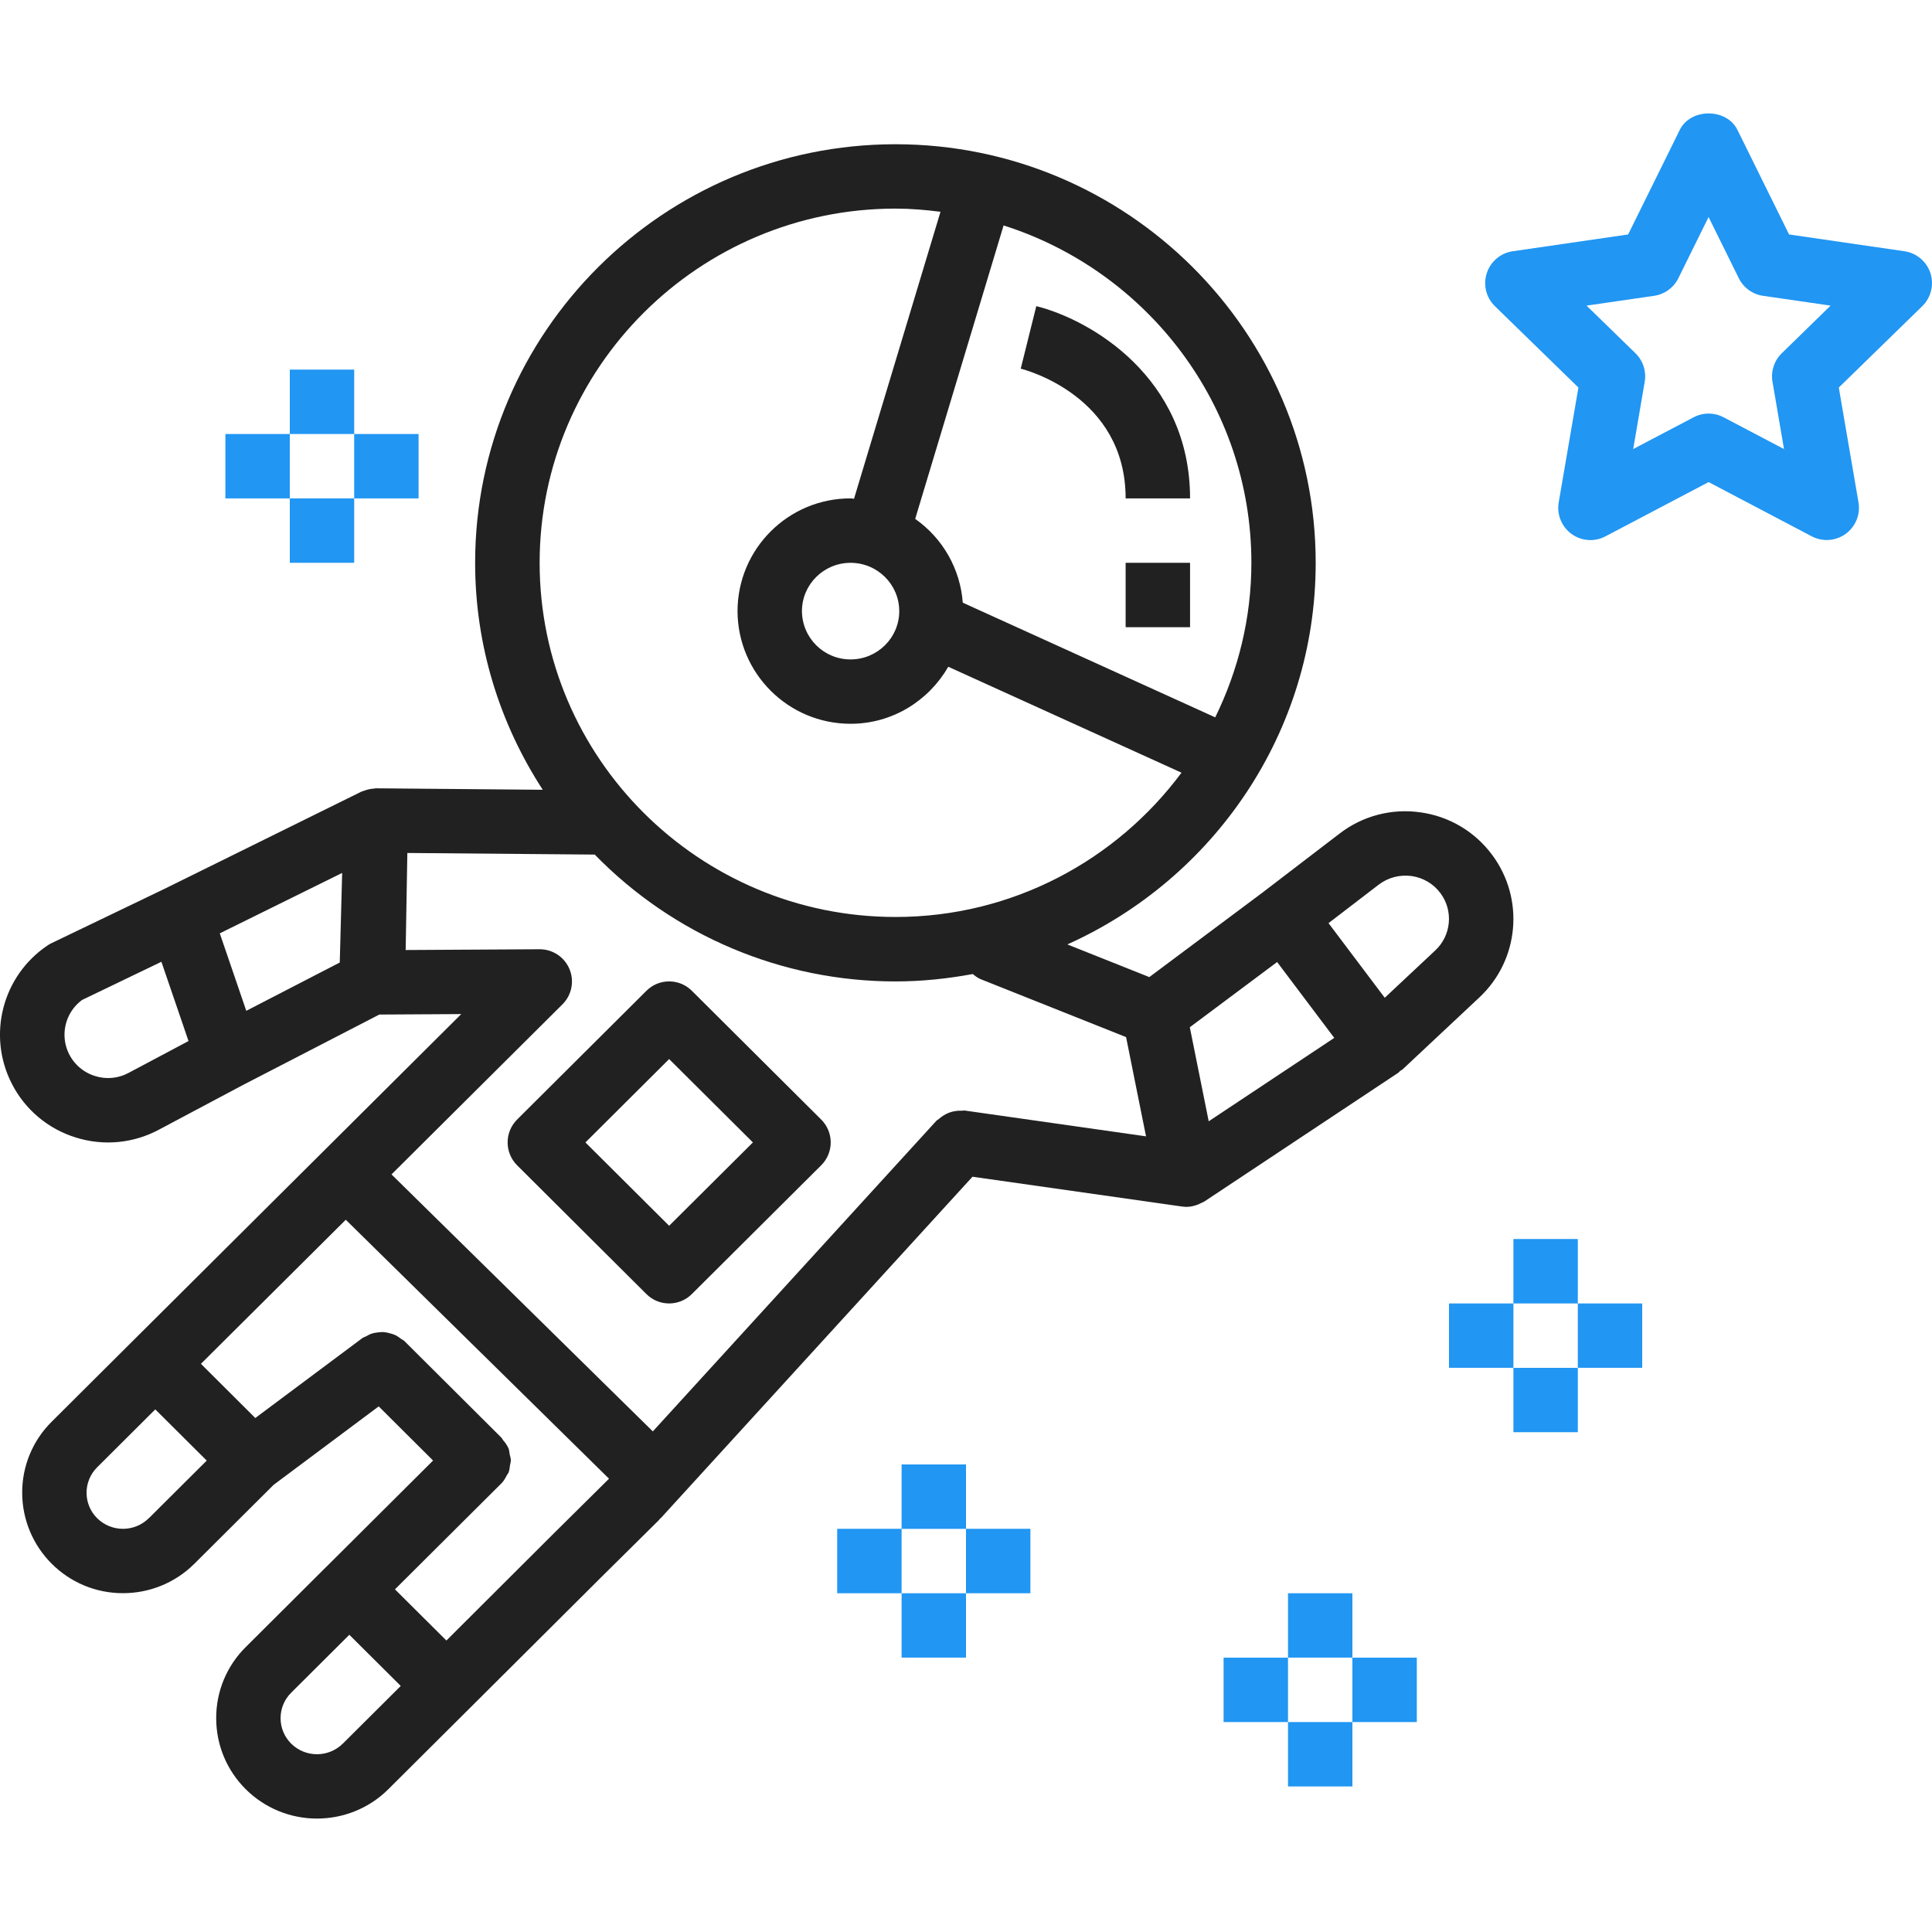
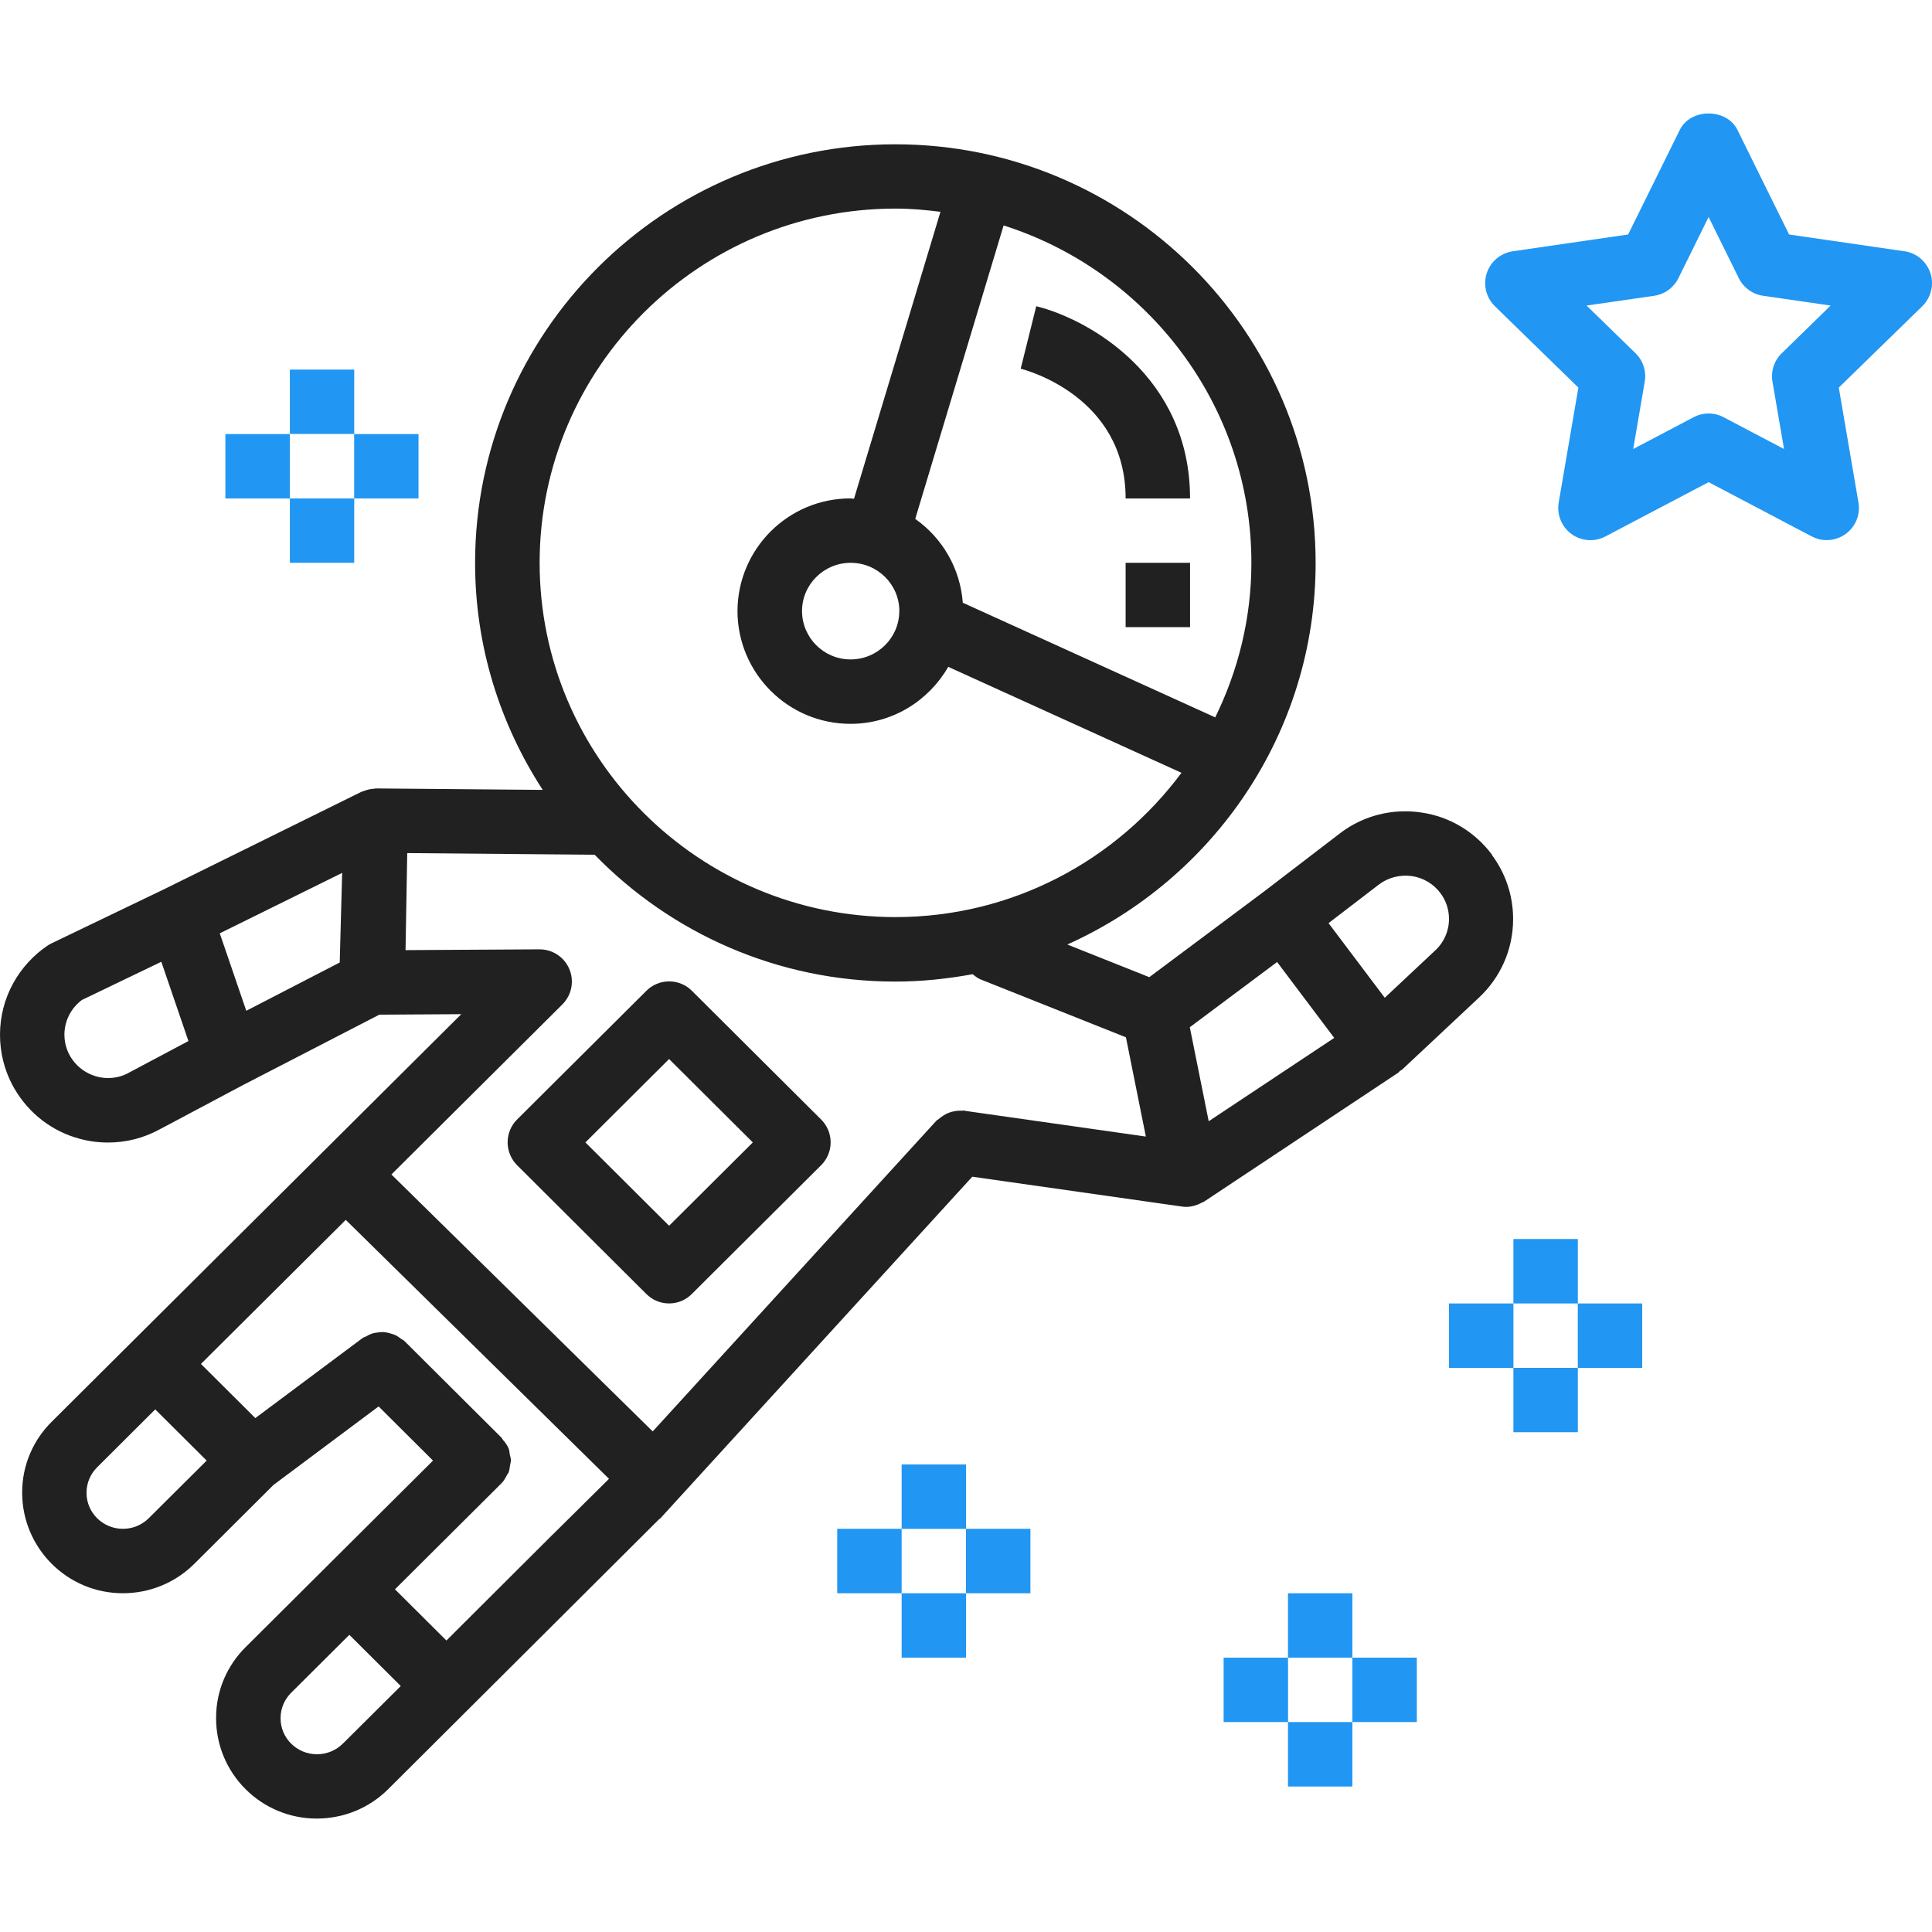
- <svg xmlns="http://www.w3.org/2000/svg" width="70" height="70" fill="none">
-   <path d="M69.943 9.896a1.168 1.168 0 0 0-.941-.793l-4.18-.608-1.87-3.787c-.391-.798-1.7-.798-2.091 0l-1.87 3.787-4.18.608a1.167 1.167 0 0 0-.648 1.99l3.026 2.948-.714 4.162c-.075.438.105.88.463 1.142.363.263.837.296 1.23.088l3.738-1.966 3.738 1.966a1.168 1.168 0 0 0 1.693-1.23l-.714-4.162 3.025-2.949a1.17 1.17 0 0 0 .295-1.196ZM64.556 12.8c-.275.267-.4.655-.335 1.033l.417 2.437-2.188-1.15a1.165 1.165 0 0 0-1.088 0l-2.188 1.15.417-2.437a1.168 1.168 0 0 0-.334-1.033l-1.773-1.727 2.448-.355c.38-.055.708-.294.879-.639l1.094-2.216 1.094 2.216c.17.345.498.584.879.639l2.448.355-1.77 1.727ZM57.167 44.892h-2.333v2.334h2.333v-2.334ZM57.167 49.56h-2.333v2.332h2.333V49.56ZM59.5 47.226h-2.333v2.333H59.5v-2.333ZM54.834 47.226H52.5v2.333h2.334v-2.333ZM49 57.726h-2.333v2.333H49v-2.333ZM49 62.393h-2.333v2.333H49v-2.333ZM51.334 60.06H49v2.333h2.334v-2.334ZM46.667 60.06h-2.334v2.333h2.334v-2.334ZM35 53.06h-2.333v2.333H35v-2.334ZM35 57.726h-2.333v2.333H35v-2.333ZM37.333 55.392H35v2.334h2.333v-2.334ZM32.667 55.392h-2.334v2.334h2.334v-2.334ZM12.833 13.392H10.5v2.333h2.333v-2.333ZM12.833 18.059H10.5v2.333h2.333V18.06ZM15.166 15.725h-2.333v2.334h2.333v-2.334ZM10.5 15.725H8.166v2.334H10.5v-2.334Z" fill="#2196F3" />
-   <path d="M54.063 30.974a3.88 3.88 0 0 0-2.599-1.541 3.886 3.886 0 0 0-2.93.77L45.794 32.3l-.001.002-4.151 3.1-2.97-1.184c5.296-2.376 8.998-7.674 8.998-13.825 0-8.363-6.83-15.167-15.227-15.167s-15.228 6.804-15.228 15.167c0 3.031.907 5.85 2.45 8.222l-6.046-.053h-.01c-.019 0-.034.01-.051.01a1.14 1.14 0 0 0-.34.069c-.028.01-.057.016-.084.029-.014.006-.028.007-.042.014l-7.072 3.491c-.001 0-.003 0-.003.002l-4.141 1.991a.905.905 0 0 0-.138.077A3.895 3.895 0 0 0 .43 39.268a3.884 3.884 0 0 0 2.31 1.944 3.891 3.891 0 0 0 3.016-.281l3.036-1.614 4.952-2.558 2.968-.017L4.808 48.588c0 .002-.002.002-.003.003l-2.928 2.916a3.607 3.607 0 0 0-1.073 2.577 3.647 3.647 0 0 0 3.652 3.64c.936 0 1.869-.355 2.582-1.062l2.875-2.863 3.808-2.843 1.97 1.962-3.853 3.837-.004.002-2.928 2.917a3.607 3.607 0 0 0-1.073 2.576c0 .973.38 1.889 1.073 2.579a3.65 3.65 0 0 0 2.58 1.061c.935 0 1.87-.354 2.582-1.061l2.93-2.917 4.686-4.667.002-.003 2.21-2.188-.01-.008c.015-.014.035-.019.049-.034l11.3-12.377 7.593 1.08c.055.008.11.012.165.012.14 0 .277-.034.41-.084.038-.014.071-.033.108-.051.042-.021.086-.033.126-.06l7.029-4.666c.026-.018.04-.046.064-.065.028-.022.063-.031.089-.056l2.78-2.605a3.892 3.892 0 0 0 .465-5.166ZM4.66 38.872a1.56 1.56 0 0 1-1.221.113 1.565 1.565 0 0 1-.465-2.755l2.874-1.383.692 2.022.29.85-2.17 1.153Zm7.65-3.998-3.387 1.75-.558-1.633-.402-1.174 4.434-2.189-.087 3.246Zm33.03-14.482c0 2.009-.48 3.904-1.31 5.599l-9.147-4.155a4.07 4.07 0 0 0-1.724-3.035l3.203-10.633c5.2 1.655 8.978 6.507 8.978 12.224Zm-25.788 0c0-7.076 5.784-12.834 12.894-12.834.553 0 1.094.047 1.63.115L30.943 18.07c-.042 0-.081-.013-.125-.013a4.094 4.094 0 0 0-4.096 4.084 4.095 4.095 0 0 0 4.096 4.083c1.52 0 2.832-.838 3.54-2.066l8.45 3.838c-2.352 3.165-6.114 5.228-10.362 5.228-7.11 0-12.894-5.757-12.894-12.833Zm13.03 1.75c0 .965-.792 1.75-1.764 1.75a1.759 1.759 0 0 1-1.762-1.75c0-.965.79-1.75 1.762-1.75s1.763.785 1.763 1.75ZM5.391 55.007a1.33 1.33 0 0 1-1.87.002 1.3 1.3 0 0 1 0-1.847l2.105-2.097L7.49 52.92l-2.097 2.088Zm7.03 8.167a1.33 1.33 0 0 1-1.87.002 1.299 1.299 0 0 1 0-1.847l2.106-2.098.88.876.983.978-2.099 2.09Zm7.616-7.588-.003.003-3.86 3.85-.882-.877-.982-.977 3.857-3.84v-.001l.004-.002c.087-.088.142-.193.196-.297.015-.03.044-.056.057-.087.036-.09.042-.187.056-.281.007-.054.03-.104.03-.16 0-.077-.028-.153-.044-.23-.014-.07-.014-.141-.041-.209a1.166 1.166 0 0 0-.2-.301c-.022-.026-.03-.058-.054-.083h-.002s0-.003-.002-.005l-3.515-3.5c-.037-.037-.085-.052-.127-.084a1.122 1.122 0 0 0-.19-.126 1.091 1.091 0 0 0-.204-.07 1.134 1.134 0 0 0-.226-.044 1.142 1.142 0 0 0-.209.01c-.078.01-.151.02-.227.045-.074.023-.139.06-.206.098-.044.024-.093.033-.133.063l-3.88 2.896-1.97-1.963 5.248-5.22 9.538 9.382-2.029 2.01Zm14.917-15.349c-.034-.005-.066.008-.1.006a1.148 1.148 0 0 0-.252.015 1.081 1.081 0 0 0-.404.15c-.065.04-.124.081-.181.134-.028.024-.062.036-.088.064L23.653 51.862l-9.468-9.311 6.197-6.165a1.168 1.168 0 0 0-.83-1.993l-4.854.028.061-3.516 6.79.058a15.2 15.2 0 0 0 10.897 4.596c.957 0 1.89-.1 2.799-.268.087.07.174.14.283.185l5.272 2.1.333 1.659.39 1.937-6.569-.935Zm8.84.39-.685-3.408 3.164-2.363.828 1.1 1.242 1.649-4.55 3.022Zm8.21-6.193-1.832 1.717-2.037-2.704 1.818-1.394c.34-.261.768-.368 1.188-.313.422.06.796.28 1.05.622a1.562 1.562 0 0 1-.187 2.072Z" fill="#212121" />
-   <path d="m29.755 40.565-4.688-4.667a1.166 1.166 0 0 0-1.646 0l-4.687 4.667a1.172 1.172 0 0 0 0 1.654l4.686 4.667a1.166 1.166 0 0 0 1.647 0l4.688-4.667a1.167 1.167 0 0 0 0-1.654Zm-5.51 3.848-3.034-3.02 3.033-3.021 3.035 3.02-3.035 3.02ZM37.547 11.092l-.564 2.266c.156.039 3.801.988 3.801 4.7h2.334c0-4.412-3.644-6.486-5.571-6.966ZM43.118 20.392h-2.334v2.333h2.334v-2.333Z" fill="#212121" />
+ <svg xmlns="http://www.w3.org/2000/svg" version="1.1" width="32" height="32" viewBox="0 0 32 32">
+   <path fill="#2196f3" d="M31.974 4.524c-0.064-0.191-0.227-0.332-0.427-0.362l-0.003-0-1.911-0.278-0.855-1.731c-0.179-0.365-0.777-0.365-0.956 0l-0.855 1.731-1.911 0.278c-0.26 0.039-0.457 0.26-0.457 0.528 0 0.15 0.062 0.285 0.161 0.382l1.383 1.348-0.326 1.903c-0.034 0.2 0.048 0.402 0.212 0.522 0.166 0.12 0.383 0.135 0.562 0.040l1.709-0.899 1.709 0.899c0.072 0.038 0.157 0.061 0.247 0.061 0.295 0 0.534-0.239 0.534-0.534 0-0.031-0.003-0.062-0.008-0.092l0 0.003-0.326-1.903 1.383-1.348c0.099-0.097 0.161-0.233 0.161-0.382 0-0.059-0.009-0.115-0.027-0.168l0.001 0.004zM29.511 5.851c-0.126 0.122-0.183 0.299-0.153 0.472l0.191 1.114-1-0.526c-0.072-0.039-0.158-0.062-0.249-0.062s-0.177 0.023-0.252 0.063l0.003-0.001-1 0.526 0.191-1.114c0.005-0.027 0.008-0.059 0.008-0.091 0-0.149-0.061-0.285-0.16-0.381l-0-0-0.811-0.79 1.119-0.162c0.174-0.025 0.324-0.134 0.402-0.292l0.5-1.013 0.5 1.013c0.078 0.158 0.228 0.267 0.402 0.292l1.119 0.162-0.809 0.79zM26.134 20.522h-1.067v1.067h1.067v-1.067zM26.134 22.656h-1.067v1.066h1.067v-1.066zM27.2 21.589h-1.067v1.067h1.067v-1.067zM25.067 21.589h-1.067v1.067h1.067v-1.067zM22.4 26.389h-1.067v1.067h1.067v-1.067zM22.4 28.523h-1.067v1.067h1.067v-1.067zM23.467 27.456h-1.067v1.067h1.067v-1.067zM21.334 27.456h-1.067v1.067h1.067v-1.067zM16 24.256h-1.066v1.067h1.066v-1.067zM16 26.389h-1.066v1.067h1.066v-1.067zM17.067 25.322h-1.067v1.067h1.067v-1.067zM14.934 25.322h-1.067v1.067h1.067v-1.067zM5.867 6.122h-1.066v1.066h1.066v-1.066zM5.867 8.256h-1.066v1.066h1.066v-1.066zM6.933 7.189h-1.067v1.067h1.066v-1.067zM4.8 7.189h-1.067v1.067h1.067v-1.067z" />
+   <path fill="#212121" d="M24.715 14.16c-0.28-0.376-0.698-0.636-1.179-0.703l-0.009-0.001c-0.076-0.012-0.164-0.018-0.254-0.018-0.411 0-0.789 0.139-1.090 0.373l0.004-0.003-1.253 0.96-1.898 1.417-1.358-0.541c2.421-1.086 4.113-3.508 4.113-6.32 0-3.823-3.122-6.934-6.961-6.934s-6.961 3.11-6.961 6.934c0 1.386 0.415 2.674 1.12 3.759l-2.768-0.024c-0.009 0-0.016 0.005-0.023 0.005-0.057 0.003-0.11 0.014-0.159 0.033l0.004-0.001c-0.013 0.005-0.026 0.007-0.038 0.013-0.006 0.003-0.013 0.003-0.019 0.006l-3.233 1.596c-0 0-0.001 0-0.001 0.001l-1.893 0.91c-0.024 0.011-0.045 0.023-0.065 0.036l0.001-0.001c-0.482 0.324-0.795 0.867-0.795 1.483 0 0.297 0.073 0.577 0.201 0.823l-0.005-0.010c0.22 0.424 0.592 0.742 1.043 0.885l0.013 0.003c0.161 0.053 0.345 0.083 0.537 0.083 0.308 0 0.598-0.078 0.851-0.216l-0.009 0.005 1.388-0.738 2.264-1.169 1.357-0.008-5.442 5.415c0 0.001-0.001 0.001-0.001 0.001l-1.339 1.333c-0.303 0.299-0.491 0.714-0.491 1.173 0 0.002 0 0.003 0 0.005v-0c0.002 0.919 0.748 1.664 1.667 1.664 0.001 0 0.002 0 0.002 0h-0c0.428 0 0.854-0.162 1.18-0.485l1.314-1.309 1.741-1.3 0.901 0.897-3.102 3.088c-0.303 0.299-0.491 0.714-0.491 1.173 0 0.001 0 0.003 0 0.004v-0c0 0.445 0.174 0.864 0.49 1.179 0.302 0.3 0.717 0.485 1.176 0.485 0.001 0 0.002 0 0.003 0h-0c0.427 0 0.855-0.162 1.18-0.485l4.488-4.472c0.007-0.006 0.016-0.009 0.022-0.016l5.166-5.658 3.471 0.494c0.025 0.004 0.050 0.006 0.075 0.006 0.064 0 0.127-0.016 0.187-0.038 0.017-0.006 0.032-0.015 0.049-0.023 0.019-0.010 0.039-0.015 0.058-0.027l3.213-2.133c0.012-0.008 0.018-0.021 0.029-0.030 0.013-0.010 0.029-0.014 0.041-0.026l1.271-1.191c0.348-0.326 0.564-0.787 0.564-1.3 0-0.4-0.132-0.769-0.355-1.066l0.003 0.005zM2.13 17.77c-0.098 0.054-0.215 0.086-0.34 0.086-0.078 0-0.153-0.013-0.224-0.036l0.005 0.001c-0.294-0.093-0.504-0.364-0.504-0.683 0-0.235 0.114-0.444 0.289-0.575l0.002-0.001 1.314-0.632 0.316 0.924 0.133 0.389-0.992 0.527zM5.627 15.942l-1.548 0.8-0.255-0.746-0.184-0.537 2.027-1.001-0.040 1.484zM20.727 9.322c0 0.918-0.219 1.785-0.599 2.56l-4.181-1.899c-0.044-0.575-0.342-1.072-0.782-1.384l-0.006-0.004 1.464-4.861c2.377 0.757 4.104 2.975 4.104 5.588zM8.938 9.322c0-3.235 2.644-5.867 5.894-5.867 0.253 0 0.5 0.022 0.745 0.053l-1.432 4.753c-0.019 0-0.037-0.006-0.057-0.006-0 0-0.001 0-0.001 0-1.032 0-1.869 0.835-1.872 1.867v0c0.003 1.031 0.84 1.867 1.872 1.867 0 0 0 0 0.001 0h-0c0.695 0 1.295-0.383 1.618-0.944l3.863 1.755c-1.075 1.447-2.795 2.39-4.737 2.39-3.25 0-5.894-2.632-5.894-5.867zM14.895 10.122c0 0.441-0.362 0.8-0.806 0.8-0 0-0.001 0-0.001 0-0.443 0-0.802-0.358-0.804-0.8v-0c0-0.441 0.361-0.8 0.806-0.8s0.806 0.359 0.806 0.8zM2.464 25.146c-0.11 0.109-0.261 0.176-0.428 0.176s-0.317-0.067-0.427-0.175l0 0c-0.109-0.108-0.176-0.257-0.176-0.422s0.067-0.314 0.176-0.422l0-0 0.962-0.959 0.852 0.848-0.959 0.954zM5.678 28.88c-0.11 0.109-0.261 0.176-0.428 0.176s-0.317-0.067-0.427-0.175l0 0c-0.109-0.108-0.176-0.257-0.176-0.422s0.067-0.314 0.176-0.422l0-0 0.963-0.959 0.852 0.848-0.96 0.955zM9.16 25.411l-0.001 0.001-1.765 1.76-0.852-0.848 1.765-1.757c0.040-0.040 0.065-0.088 0.090-0.136 0.007-0.014 0.020-0.026 0.026-0.040 0.016-0.041 0.019-0.085 0.026-0.128 0.003-0.025 0.014-0.048 0.014-0.073 0-0.035-0.013-0.070-0.020-0.105-0.006-0.032-0.006-0.064-0.019-0.096-0.025-0.053-0.055-0.098-0.092-0.138l0 0c-0.010-0.012-0.014-0.026-0.025-0.038h-0.001s0-0.001-0.001-0.002l-1.607-1.6c-0.017-0.017-0.039-0.024-0.058-0.038-0.025-0.021-0.054-0.040-0.084-0.056l-0.003-0.001c-0.026-0.012-0.058-0.023-0.090-0.031l-0.003-0.001c-0.030-0.009-0.065-0.017-0.101-0.020l-0.002-0c-0.007-0-0.015-0-0.023-0-0.026 0-0.051 0.002-0.075 0.005l0.003-0c-0.036 0.005-0.069 0.009-0.104 0.021s-0.064 0.027-0.094 0.045c-0.020 0.011-0.043 0.015-0.061 0.029l-1.774 1.324-0.901-0.897 2.399-2.386 4.36 4.289-0.928 0.919zM15.979 18.394c-0.016-0.002-0.030 0.004-0.046 0.003-0.008-0-0.017-0.001-0.027-0.001-0.031 0-0.062 0.003-0.092 0.008l0.003-0c-0.070 0.011-0.132 0.035-0.187 0.070l0.002-0.001c-0.030 0.018-0.057 0.037-0.083 0.061-0.013 0.011-0.028 0.016-0.040 0.029l-4.698 5.146-4.328-4.256 2.833-2.818c0.096-0.097 0.156-0.23 0.156-0.377 0-0.295-0.239-0.534-0.534-0.534-0.001 0-0.001 0-0.002 0h0l-2.219 0.013 0.028-1.607 3.104 0.027c1.264 1.297 3.027 2.101 4.978 2.101 0.001 0 0.002 0 0.003 0h-0c0.438 0 0.864-0.046 1.28-0.122 0.040 0.032 0.080 0.064 0.129 0.085l2.41 0.96 0.152 0.758 0.178 0.886-3.003-0.427zM20.020 18.572l-0.313-1.558 1.446-1.080 0.946 1.257-2.080 1.381zM23.773 15.741l-0.837 0.785-0.931-1.236 0.831-0.637c0.155-0.119 0.351-0.168 0.543-0.143 0.193 0.027 0.364 0.128 0.48 0.284 0.088 0.117 0.141 0.265 0.141 0.426 0 0.206-0.087 0.391-0.226 0.521l-0 0z" />
+   <path fill="#212121" d="M13.602 18.544l-2.143-2.134c-0.096-0.096-0.229-0.155-0.376-0.155s-0.28 0.059-0.376 0.155l-2.143 2.133c-0.097 0.097-0.156 0.23-0.156 0.378s0.060 0.281 0.156 0.378l-0-0 2.142 2.134c0.096 0.096 0.229 0.156 0.376 0.156s0.28-0.059 0.376-0.156v0l2.143-2.134c0.097-0.097 0.157-0.23 0.157-0.378s-0.060-0.281-0.157-0.378l-0-0zM11.083 20.303l-1.387-1.381 1.386-1.381 1.387 1.381-1.387 1.381zM17.164 5.071l-0.258 1.036c0.071 0.018 1.738 0.452 1.738 2.149h1.067c0-2.017-1.666-2.965-2.547-3.184zM19.711 9.322h-1.067v1.066h1.067v-1.066z" />
</svg>
